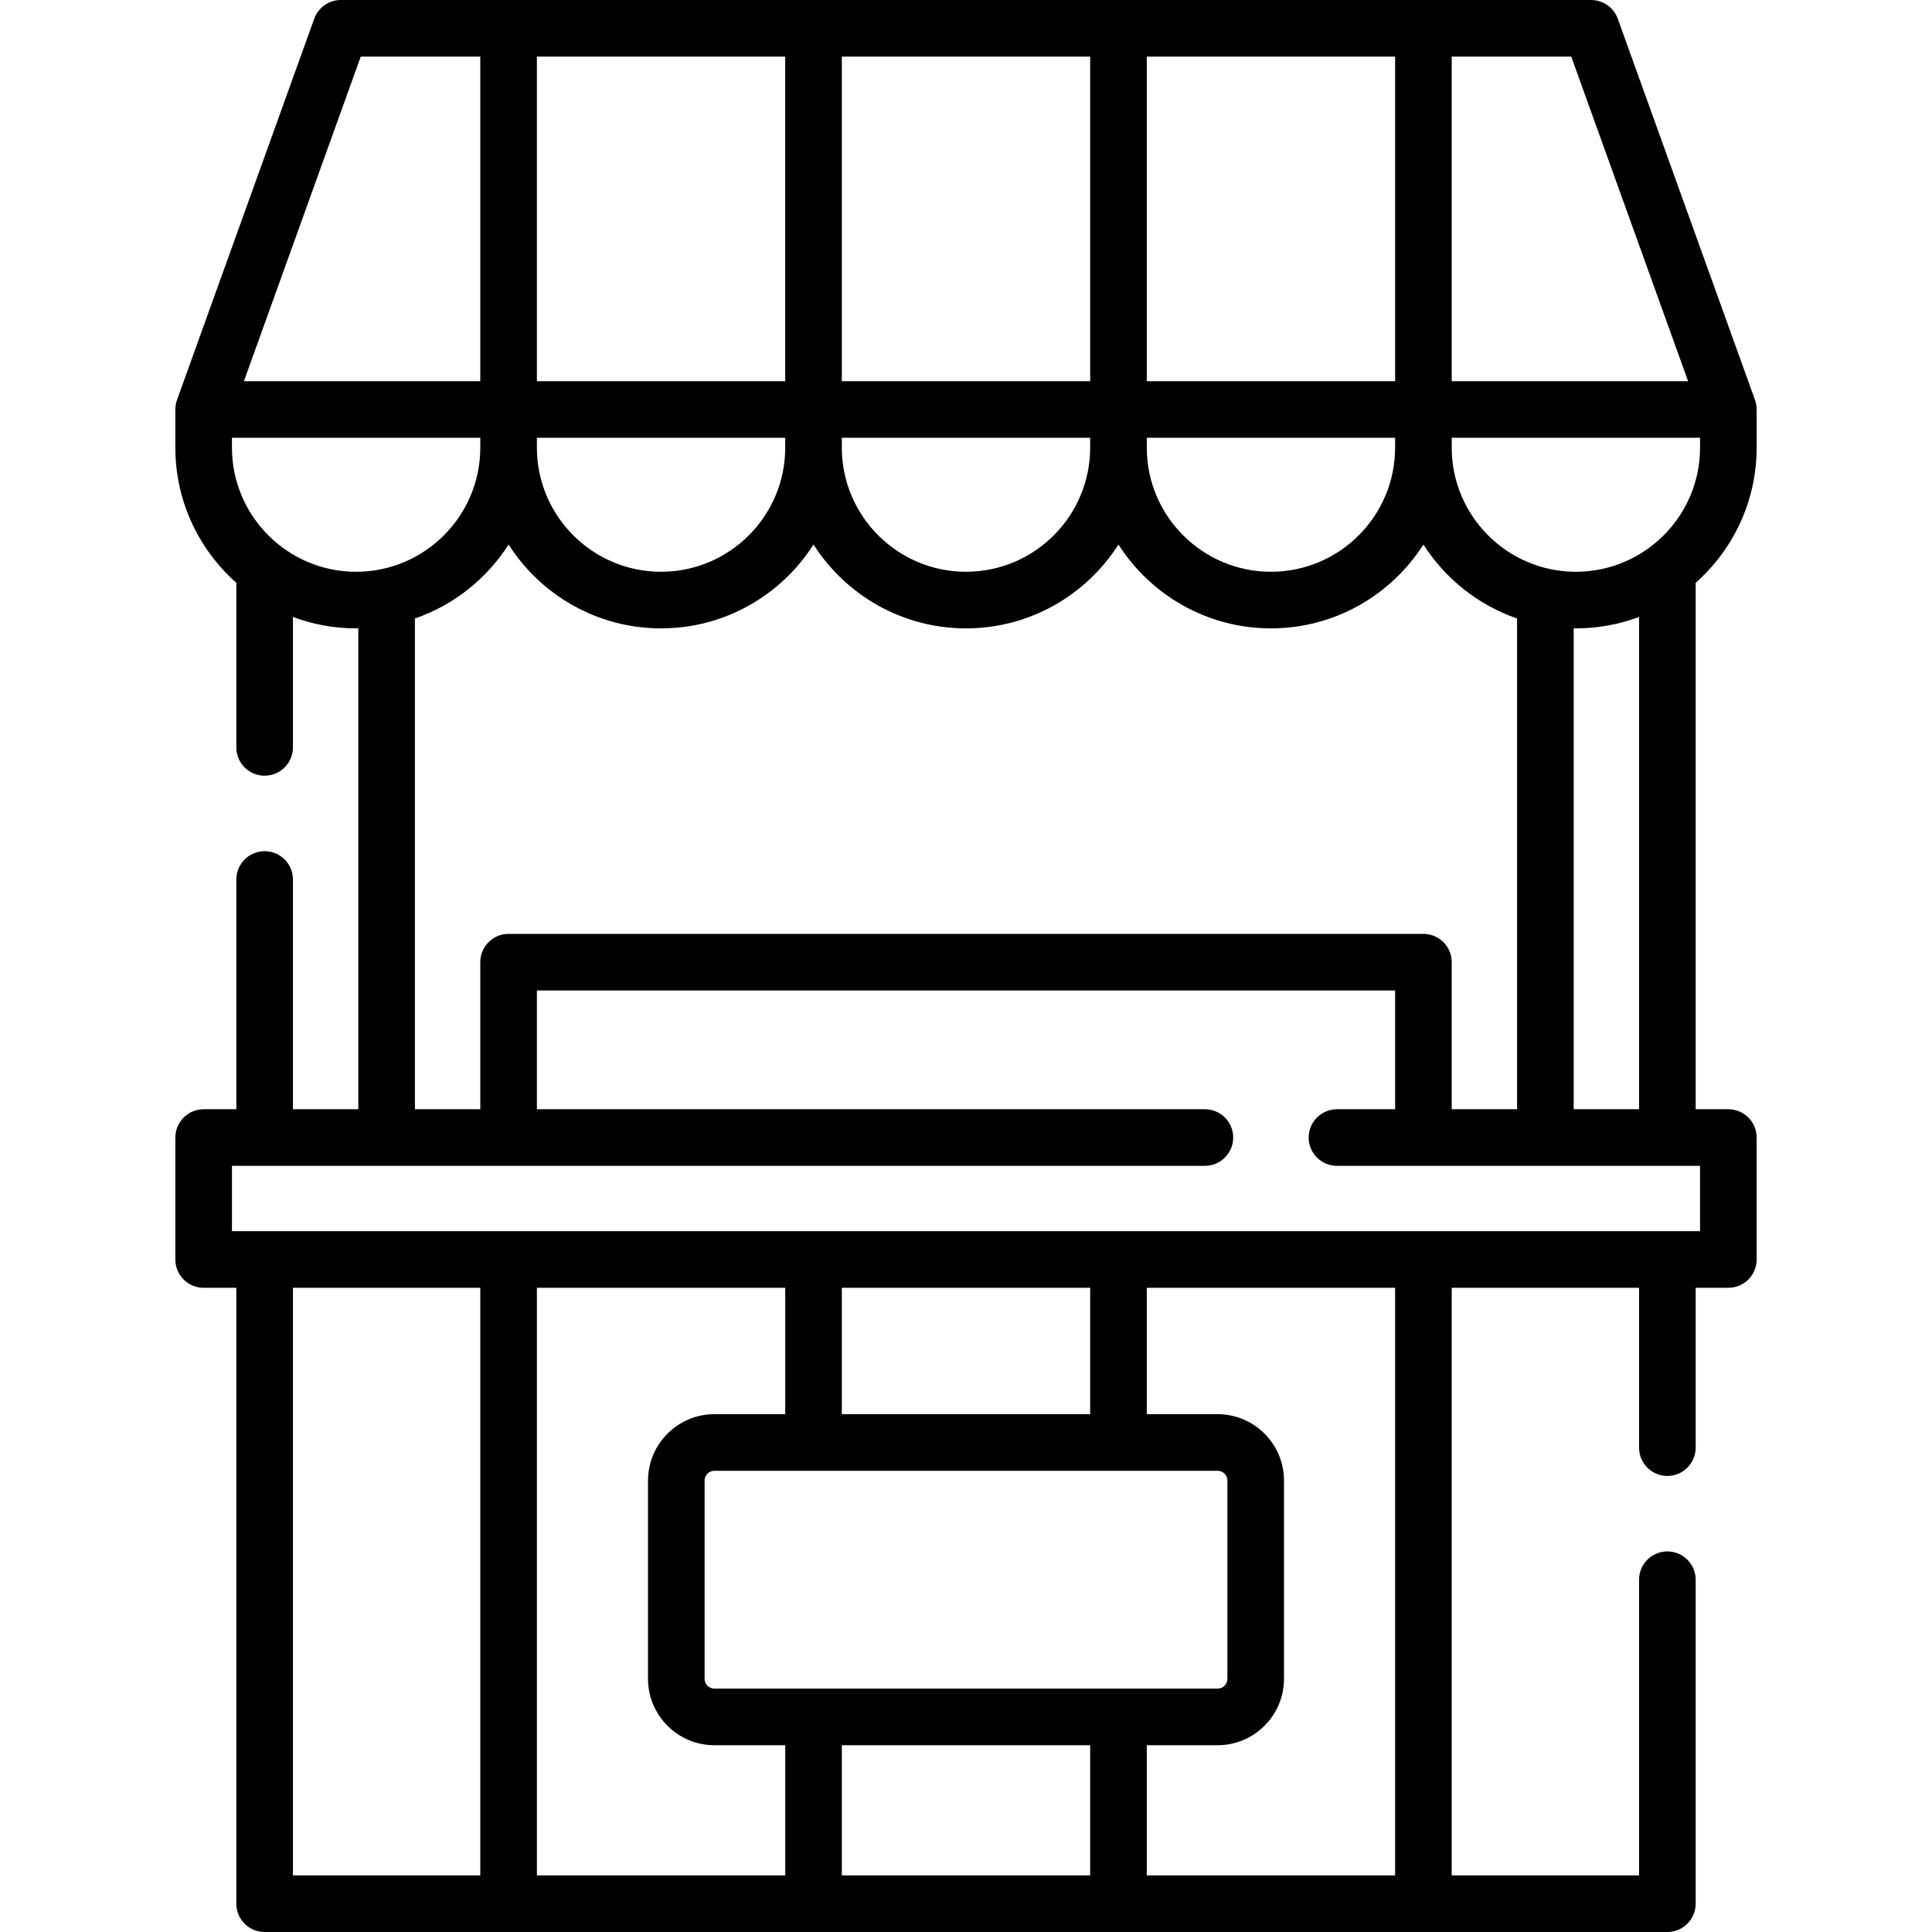
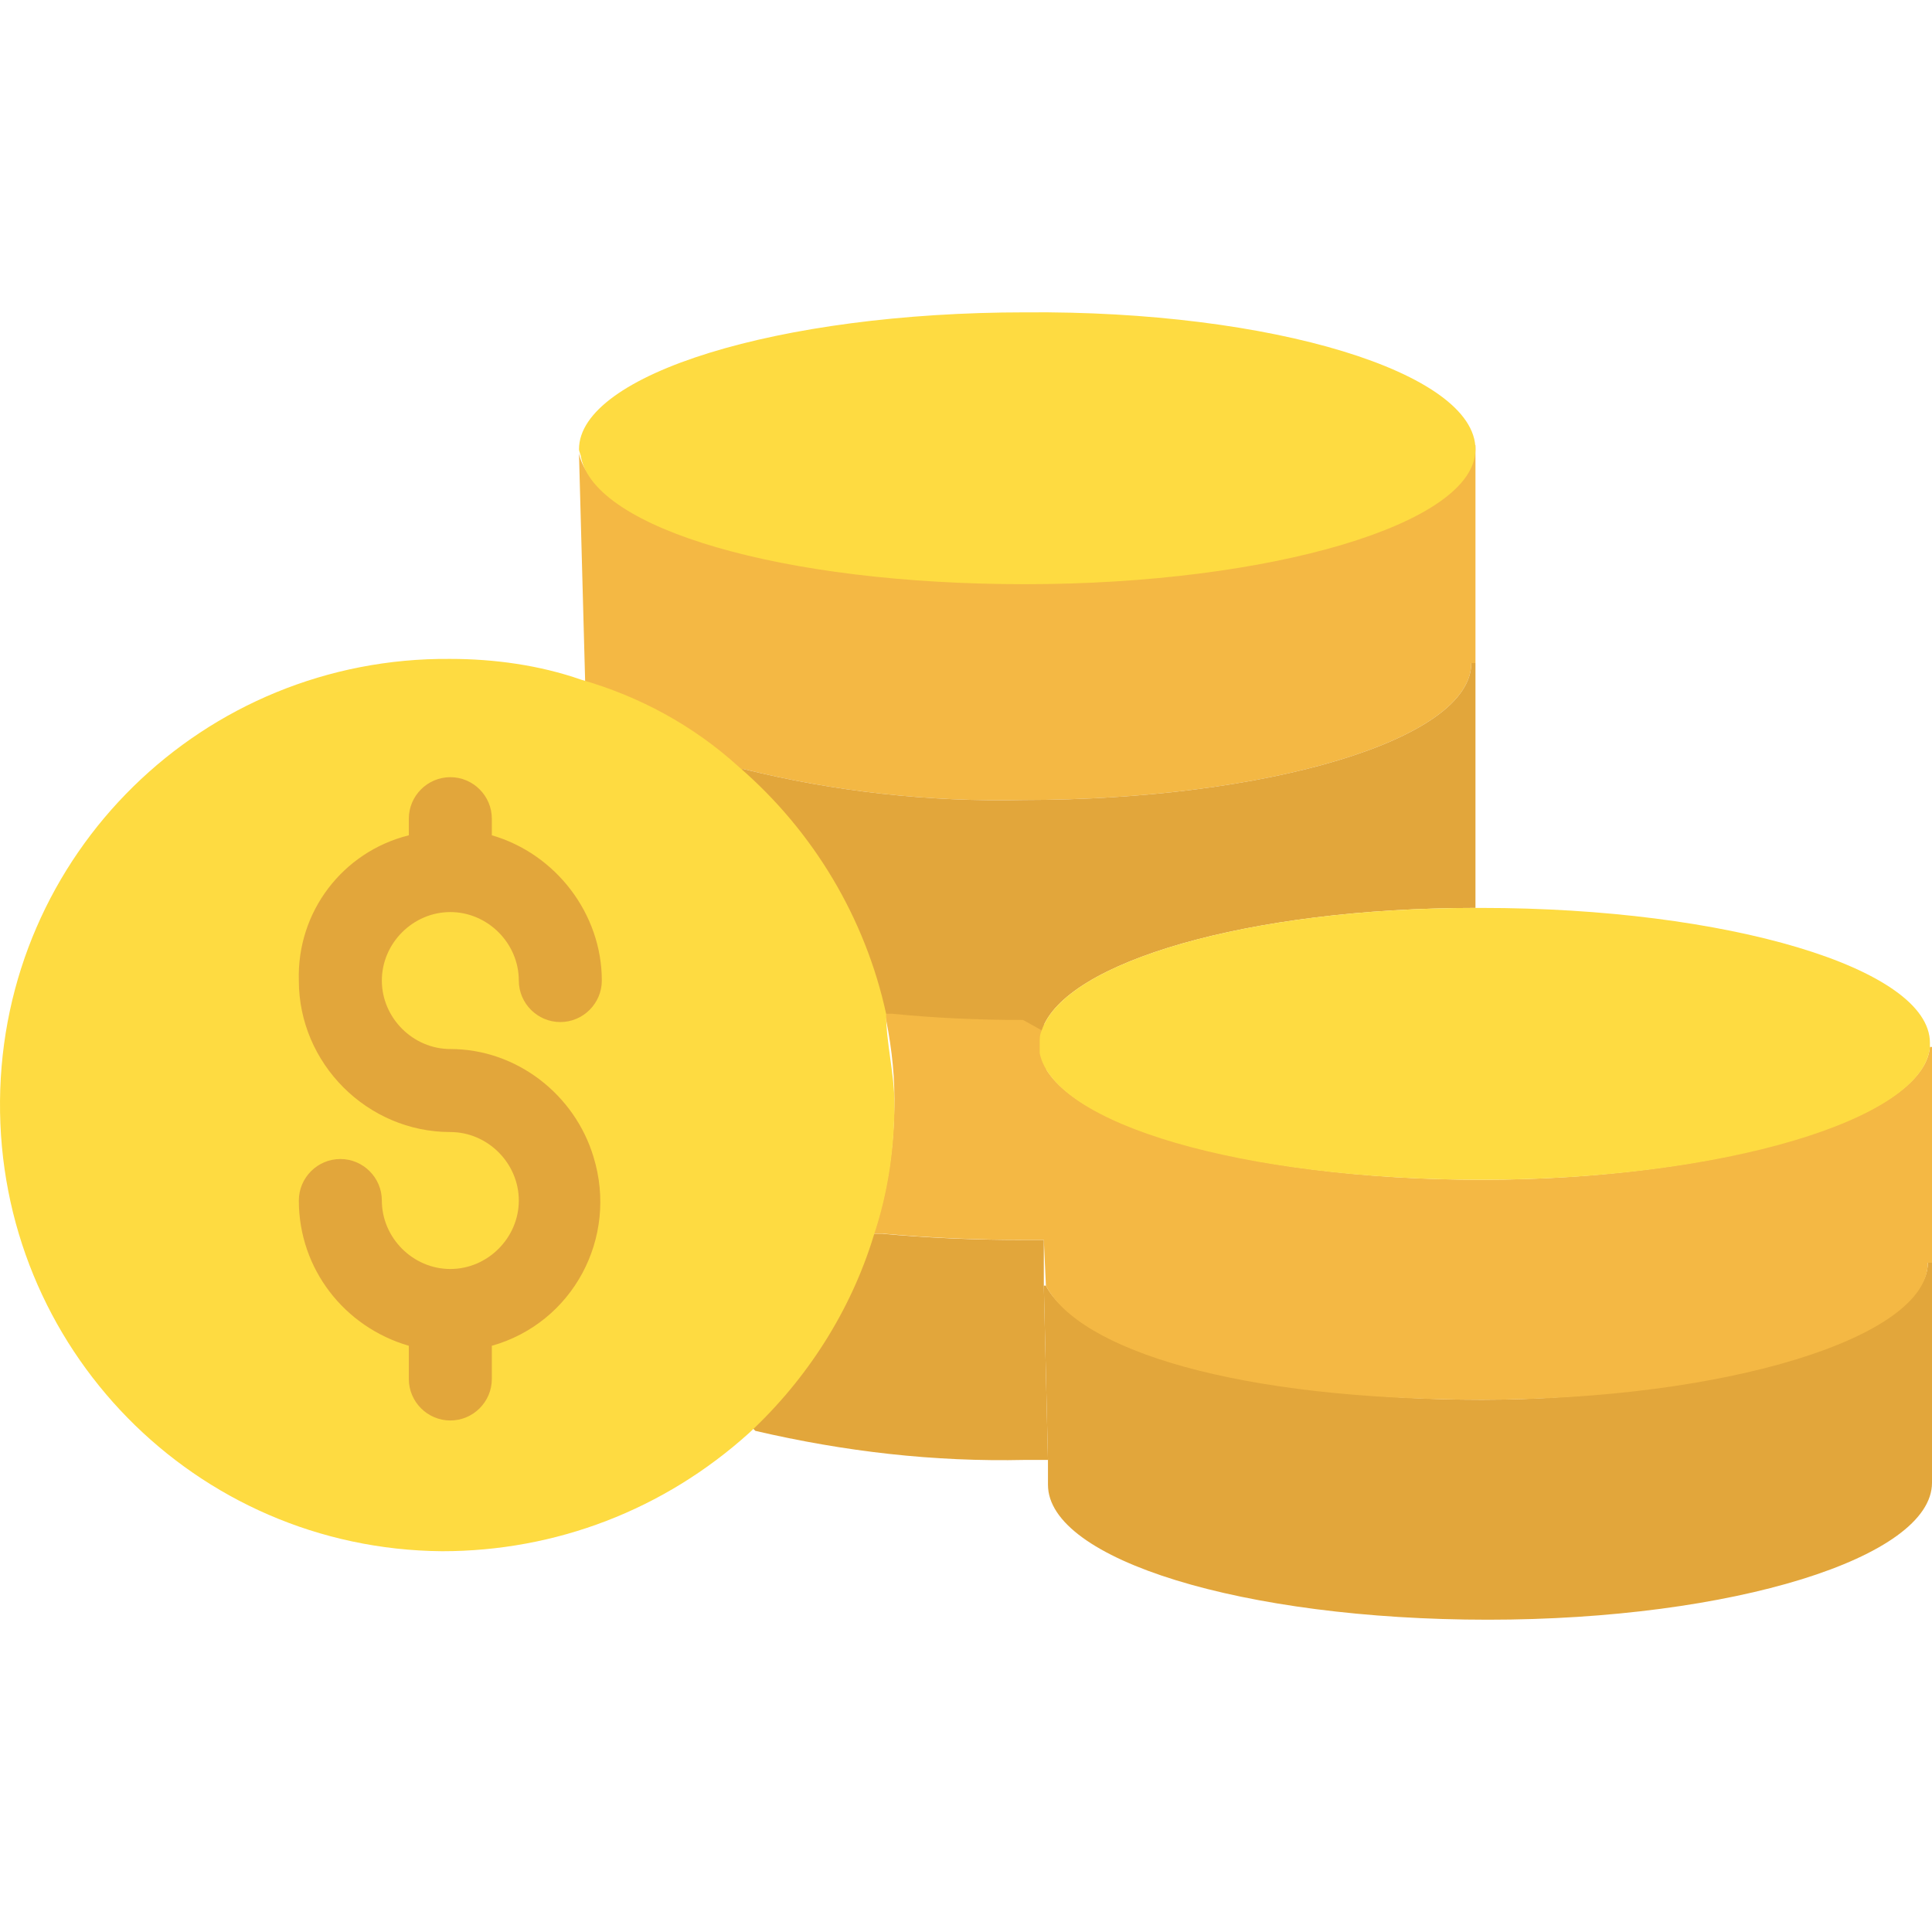
- <svg xmlns="http://www.w3.org/2000/svg" width="102.5" height="102.5" id="Capa_1" enable-background="new 0 0 512 512" viewBox="0 0 512 512">
+ <svg xmlns="http://www.w3.org/2000/svg" width="102.5" height="102.5" version="1.1" id="Capa_1" x="0px" y="0px" viewBox="0 0 486.404 486.404" style="enable-background:new 0 0 486.404 486.404;" xml:space="preserve">
+   <path style="fill:#E2A63B;" d="M486.404,317.919v55.38c0,18.808-50.155,34.482-111.804,34.482s-110.759-15.151-110.759-33.959  v-6.269l-1.045-43.886h0.522c8.359,16.196,54.335,28.735,109.714,28.735s112.327-15.673,112.327-34.482H486.404z" />
+   <path style="fill:#F4B844;" d="M371.465,112.074v54.857h-1.045c0,19.331-51.722,34.482-112.849,34.482  c-23.51,0.522-47.543-2.09-70.531-7.837l-1.045,1.045c-11.494-9.404-24.555-16.718-38.661-21.42v-1.045l-1.567-57.992  c3.657,17.763,52.245,31.869,111.282,31.869s113.371-15.151,113.371-33.959H371.465z" />
+   <path style="fill:#FEDB41;" d="M371.465,113.119L371.465,113.119c0,18.808-51.722,33.959-113.371,33.959  s-108.147-14.106-111.804-31.869c0-0.522-0.522-1.567-0.522-2.09c0-18.808,50.155-34.482,112.327-34.482  C320.265,78.115,371.465,93.788,371.465,113.119z" />
+   <path style="fill:#F4B844;" d="M263.318,323.666L263.318,323.666l-0.522-11.494l-1.045-47.02  c3.657,17.763,52.245,31.869,111.282,31.869s111.282-15.151,112.849-33.437h0.522v54.335h-1.045  c0,18.808-50.678,34.482-112.327,34.482C311.384,352.4,271.678,339.862,263.318,323.666z" />
+   <path style="fill:#E2A63B;" d="M188.608,358.67c14.106-13.061,25.078-29.78,30.824-48.065h2.612  c11.494,1.045,22.988,1.567,35.527,1.567h5.224v11.494l1.045,43.886h-5.747c-22.988,0.522-45.453-2.09-67.918-7.314L188.608,358.67z  " />
+   <path style="fill:#F4B844;" d="M263.318,260.972v2.612l1.045,48.588h-5.225c-13.061,0-25.078-0.522-36.571-1.567h-2.612  c3.657-10.971,5.224-22.465,5.224-33.959c0-7.837-1.045-15.151-2.612-22.465h2.612c10.971,1.045,21.943,1.567,33.959,1.567  l4.702,2.612C263.318,259.404,263.318,260.449,263.318,260.972z" />
+   <path style="fill:#E2A63B;" d="M187.041,193.576c22.988,5.747,47.02,8.359,70.531,7.837c61.126,0,112.849-15.151,112.849-34.482  h1.045v61.649c-56.947,0-103.445,13.584-109.192,30.824l-4.702-2.612c-11.494,0-22.465-0.522-32.914-1.567h-2.612  c-4.702-24.033-17.241-45.453-36.049-61.127L187.041,193.576z" />
  <g>
-     <path d="m465.533 118.618v-10.102h-.006c0-.855-.14-1.714-.438-2.541l-36.366-101.016c-1.071-2.975-3.894-4.959-7.056-4.959h-331.334c-3.163 0-5.985 1.984-7.057 4.959l-36.365 101.017c-.297.826-.438 1.686-.438 2.541h-.006v10.102c0 14.247 6.259 27.054 16.163 35.837v43.615c0 4.142 3.358 7.5 7.5 7.5s7.5-3.358 7.5-7.5v-34.571c5.215 1.952 10.856 3.026 16.744 3.026.195 0 .387-.012.581-.015v127.45h-17.325v-60.89c0-4.142-3.358-7.5-7.5-7.5s-7.5 3.358-7.5 7.5v60.89h-8.66c-4.142 0-7.5 3.358-7.5 7.5v32.32c0 4.142 3.358 7.5 7.5 7.5h8.66v163.219c0 4.142 3.358 7.5 7.5 7.5h371.74c4.142 0 7.5-3.358 7.5-7.5v-85.86c0-4.142-3.358-7.5-7.5-7.5s-7.5 3.358-7.5 7.5v78.36h-49.65v-155.72h49.65v42.36c0 4.142 3.358 7.5 7.5 7.5s7.5-3.358 7.5-7.5v-42.36h8.66c4.142 0 7.5-3.358 7.5-7.5v-32.32c0-4.142-3.358-7.5-7.5-7.5h-8.66v-139.505c9.904-8.783 16.163-21.59 16.163-35.837zm-47.907 32.906c-18.145 0-32.906-14.762-32.906-32.907v-2.602h65.813v2.602c0 18.146-14.762 32.907-32.907 32.907zm-47.906-50.508h-65.813v-86.016h65.813zm-80.813 0h-65.813v-86.016h65.813zm-80.814 0h-65.813v-86.016h65.813zm-65.813 15h65.813v2.602c0 18.145-14.762 32.907-32.906 32.907-18.145 0-32.907-14.762-32.907-32.907zm80.813 0h65.813v2.602c0 18.145-14.762 32.907-32.907 32.907s-32.907-14.762-32.907-32.907v-2.602zm80.814 0h65.813v2.602c0 18.145-14.762 32.907-32.907 32.907s-32.906-14.762-32.906-32.907zm143.454-15h-62.641v-86.016h31.676zm-351.757-86.016h31.676v86.016h-62.641zm-34.137 103.618v-2.602h65.813v2.602c0 18.145-14.762 32.907-32.906 32.907-18.145-.001-32.907-14.762-32.907-32.907zm48.488 45.291c10.32-3.56 19.048-10.549 24.825-19.604 8.513 13.344 23.438 22.22 40.407 22.22 16.968 0 31.893-8.875 40.406-22.22 8.513 13.344 23.438 22.22 40.407 22.22s31.893-8.875 40.407-22.22c8.513 13.344 23.438 22.22 40.406 22.22 16.969 0 31.893-8.875 40.407-22.22 5.777 9.055 14.505 16.044 24.825 19.604v130.051h-17.325v-38.97c0-4.142-3.358-7.5-7.5-7.5h-242.44c-4.142 0-7.5 3.358-7.5 7.5v38.97h-17.325zm-32.325 177.371h49.651v155.72h-49.651zm211.277 121.222v34.498h-65.813v-34.498zm-99.578-15c-1.435 0-2.602-1.167-2.602-2.602v-52.528c0-1.435 1.167-2.602 2.602-2.602h133.342c1.435 0 2.602 1.167 2.602 2.602v52.528c0 1.435-1.167 2.602-2.602 2.602zm33.765-72.731v-33.491h65.813v33.491zm-15 0h-18.765c-9.706 0-17.602 7.896-17.602 17.602v52.527c0 9.706 7.896 17.602 17.602 17.602h18.765v34.498h-65.812v-155.72h65.812zm161.626 122.229h-65.813v-34.498h18.764c9.706 0 17.602-7.896 17.602-17.602v-52.528c0-9.706-7.896-17.602-17.602-17.602h-18.764v-33.49h65.813zm80.81-170.72h-389.06v-17.32h257.84c4.142 0 7.5-3.358 7.5-7.5s-3.358-7.5-7.5-7.5h-177.03v-31.47h227.44v31.47h-15.41c-4.142 0-7.5 3.358-7.5 7.5s3.358 7.5 7.5 7.5h96.22zm-16.16-32.32h-17.325v-127.45c.194.002.386.015.581.015 5.888 0 11.529-1.074 16.744-3.026z" />
+     <path style="fill:#FEDB41;" d="M223.09,255.225L223.09,255.225c-5.224-24.033-18.286-45.975-37.094-62.171   c-11.494-10.449-25.078-17.763-39.706-21.943c-10.449-3.657-21.943-5.224-32.914-5.224C51.204,165.363,0.526,214.996,0.004,277.167   c-0.522,62.171,49.11,112.849,111.282,113.371c28.735,0,55.902-10.449,77.322-29.78c14.629-13.584,25.6-30.824,31.347-49.633   c3.657-10.971,5.224-21.943,5.224-33.437C225.18,270.376,223.09,262.539,223.09,255.225z" />
+     <path style="fill:#FEDB41;" d="M485.882,262.539v1.045c-1.567,18.286-52.245,33.437-112.849,33.437s-107.625-14.106-111.282-31.869   v-2.612c0-1.045,0-2.09,0.522-3.135c5.747-17.241,52.245-30.824,109.192-30.824h1.567   C434.682,228.58,485.882,243.731,485.882,262.539z" />
  </g>
+   <path style="fill:#E2A63B;" d="M113.376,264.106c-9.404,0-17.241-7.837-17.241-17.241c0-9.404,7.837-17.241,17.241-17.241  s17.241,7.837,17.241,17.241c0,5.747,4.702,10.449,10.449,10.449c5.747,0,10.449-4.702,10.449-10.449  c0-16.718-11.494-31.869-27.69-36.571v-4.18c0-5.747-4.702-10.449-10.449-10.449s-10.449,4.702-10.449,10.449v4.18  c-16.718,4.18-28.212,19.331-27.69,36.571c0,20.898,17.241,38.139,38.139,38.139c9.404,0,17.241,7.837,17.241,17.241  c0,9.404-7.837,17.241-17.241,17.241l0,0c-9.404,0-17.241-7.837-17.241-17.241c0-5.747-4.702-10.449-10.449-10.449  s-10.449,4.702-10.449,10.449c0,17.241,11.494,31.869,27.69,36.571v8.359c0,5.747,4.702,10.449,10.449,10.449  s10.449-4.702,10.449-10.449v-8.359c20.375-5.747,31.869-27.167,25.6-47.543C144.723,275.6,130.094,264.106,113.376,264.106z" />
+   <g>
+ </g>
+   <g>
+ </g>
+   <g>
+ </g>
+   <g>
+ </g>
+   <g>
+ </g>
+   <g>
+ </g>
+   <g>
+ </g>
+   <g>
+ </g>
+   <g>
+ </g>
+   <g>
+ </g>
+   <g>
+ </g>
+   <g>
+ </g>
+   <g>
+ </g>
+   <g>
+ </g>
+   <g>
+ </g>
</svg>
